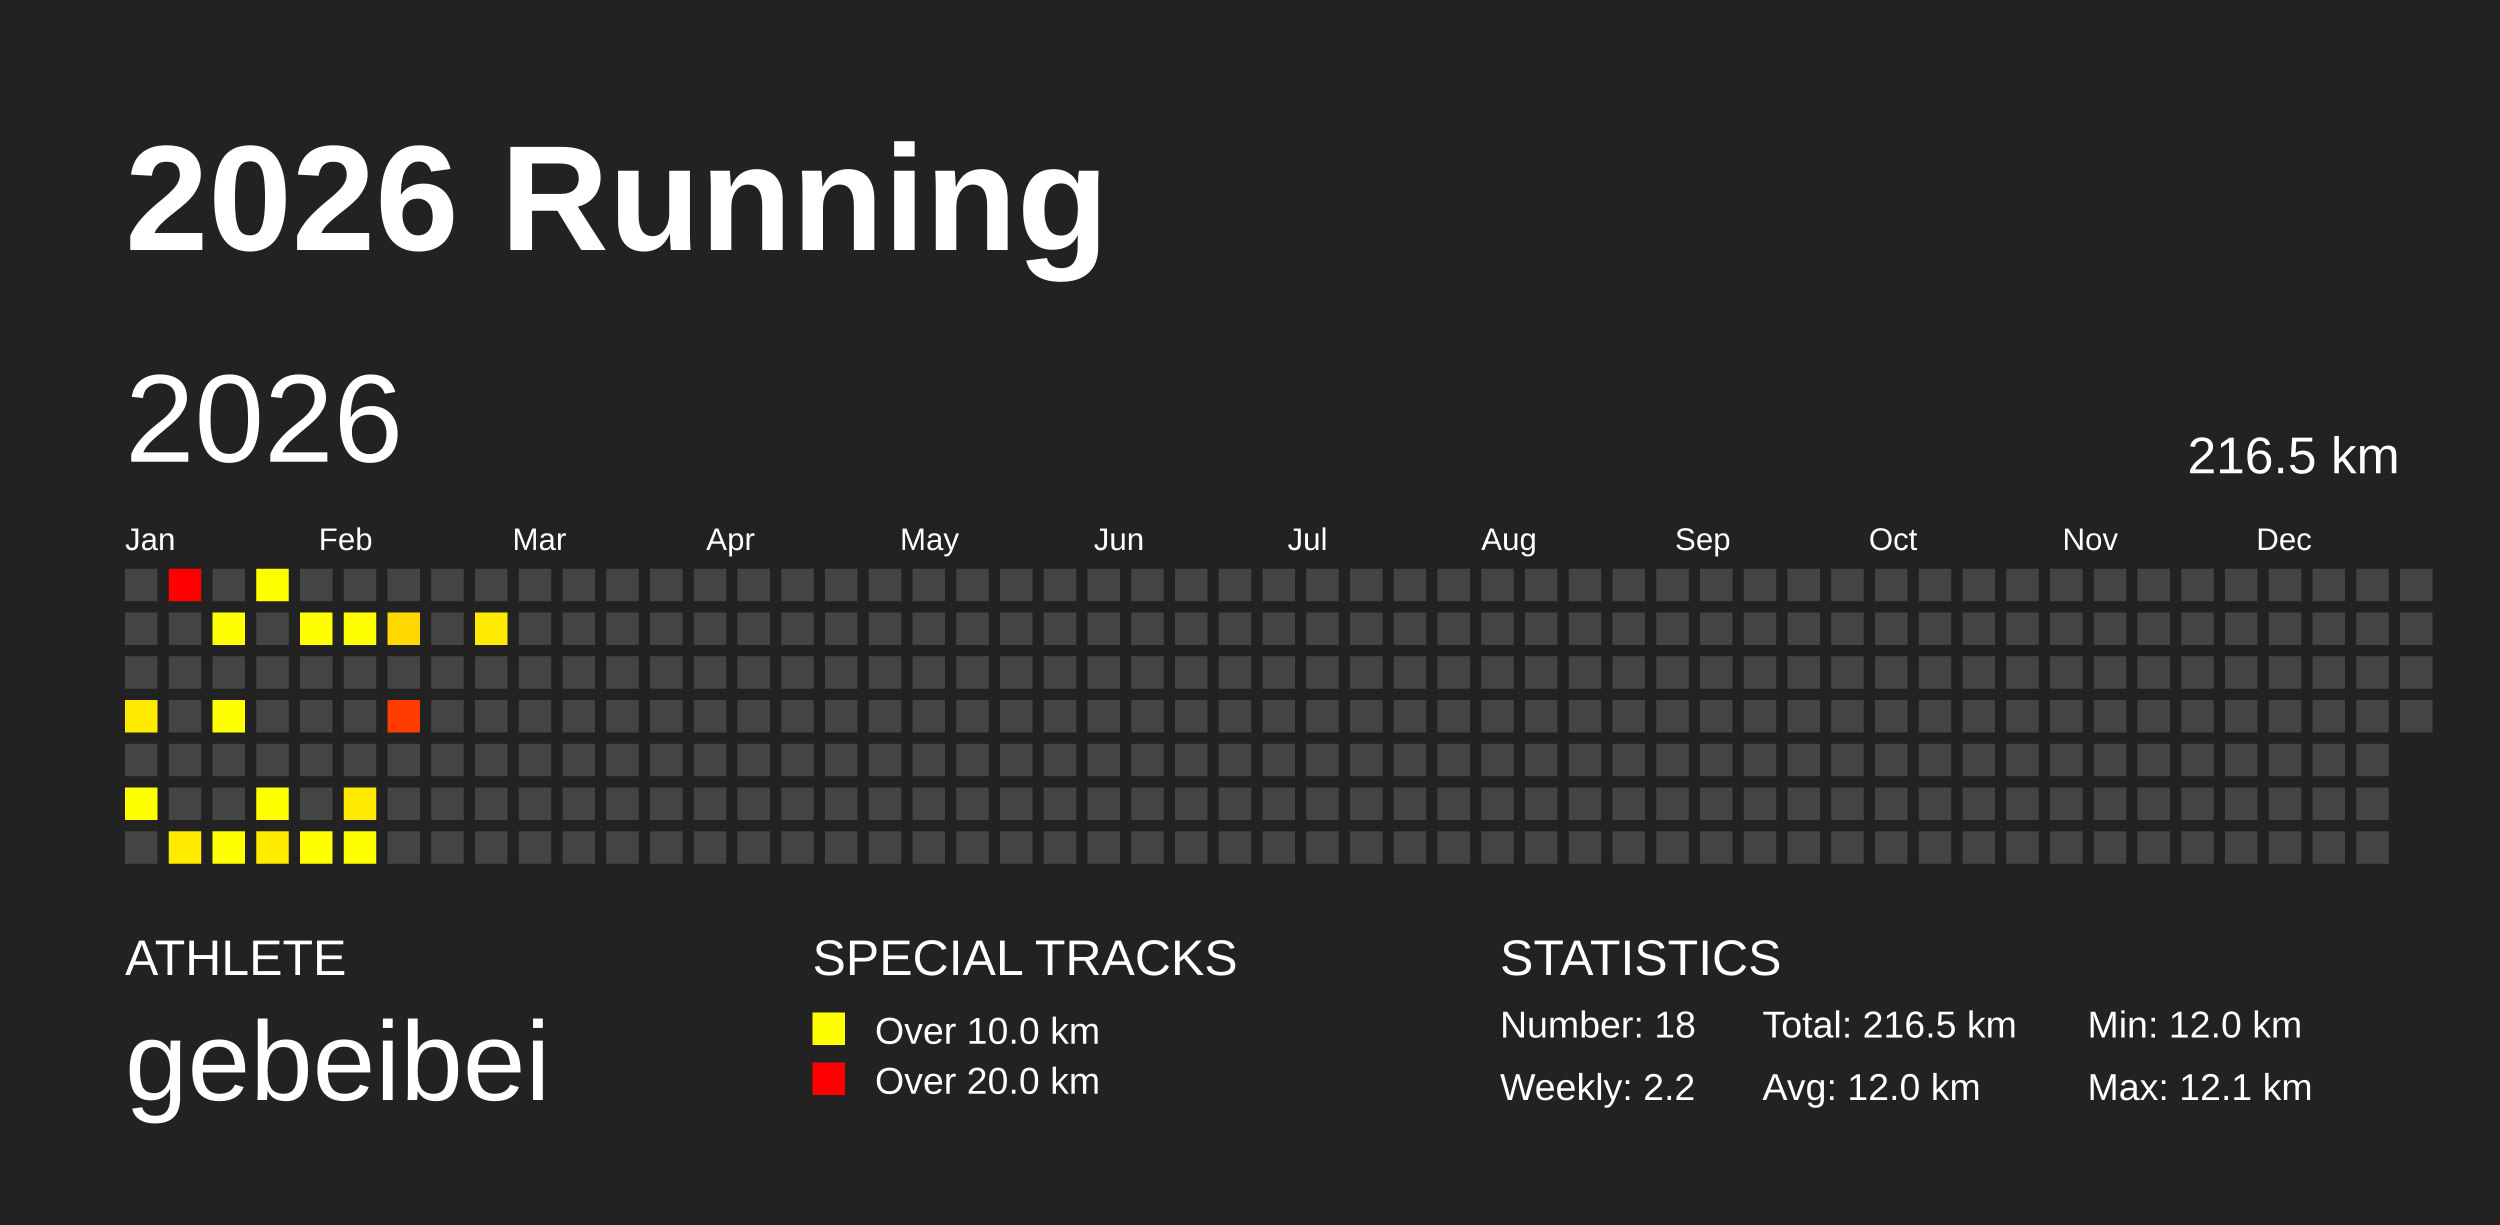
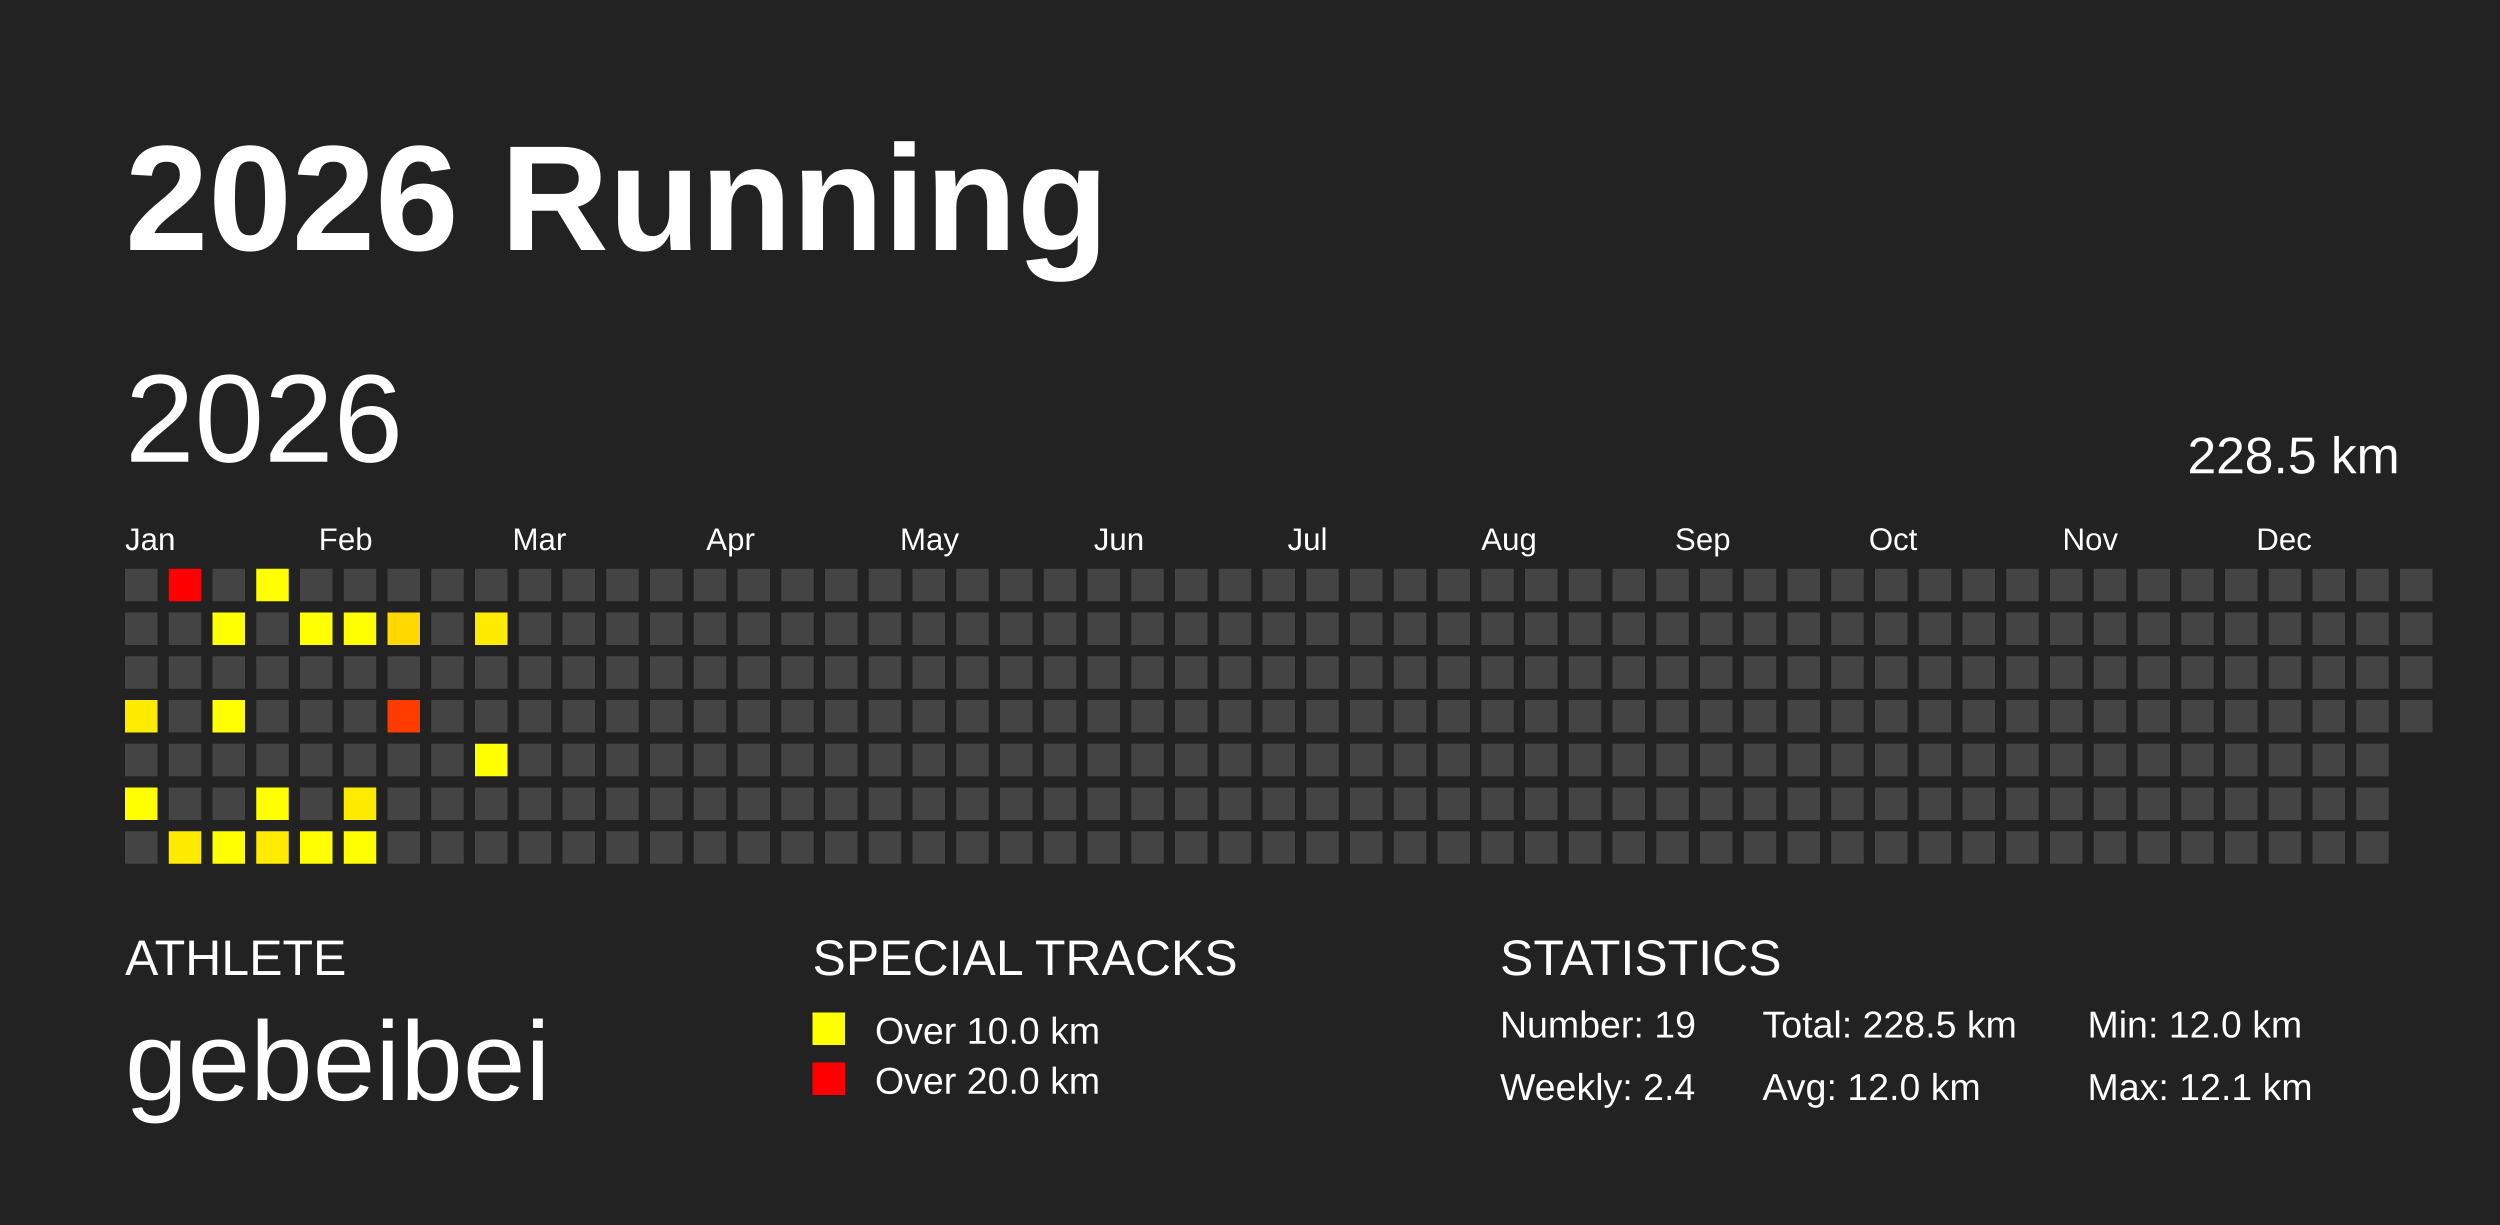
<svg xmlns="http://www.w3.org/2000/svg" baseProfile="full" height="98mm" version="1.1" viewBox="0,0,200,98" width="200mm">
  <defs />
  <rect fill="#222222" height="98" width="200" x="0" y="0" />
  <text fill="#FFFFFF" style="font-size:12px; font-family:Arial; font-weight:bold;" x="10" y="20">2026 Running</text>
  <text fill="#FFFFFF" style="font-size:4px; font-family:Arial" x="10" y="78">ATHLETE</text>
  <text fill="#FFFFFF" style="font-size:9px; font-family:Arial" x="10" y="88">gebeibei</text>
  <text fill="#FFFFFF" style="font-size:4px; font-family:Arial" x="65" y="78">SPECIAL TRACKS</text>
  <rect fill="yellow" height="2.6" width="2.6" x="65" y="81" />
  <text fill="#FFFFFF" style="font-size:3px; font-family:Arial" x="70" y="83.5">Over 10.0 km</text>
  <rect fill="red" height="2.6" width="2.6" x="65" y="85" />
  <text fill="#FFFFFF" style="font-size:3px; font-family:Arial" x="70" y="87.5">Over 20.0 km</text>
  <text fill="#FFFFFF" style="font-size:4px; font-family:Arial" x="120" y="78">STATISTICS</text>
-   <text fill="#FFFFFF" style="font-size:3px; font-family:Arial" x="120" y="83">Number: 18</text>
-   <text fill="#FFFFFF" style="font-size:3px; font-family:Arial" x="120" y="88">Weekly: 2.2</text>
-   <text fill="#FFFFFF" style="font-size:3px; font-family:Arial" x="141" y="83">Total: 216.5 km</text>
+   <text fill="#FFFFFF" style="font-size:3px; font-family:Arial" x="120" y="83">Number: 19</text>
+   <text fill="#FFFFFF" style="font-size:3px; font-family:Arial" x="120" y="88">Weekly: 2.4</text>
+   <text fill="#FFFFFF" style="font-size:3px; font-family:Arial" x="141" y="83">Total: 228.5 km</text>
  <text fill="#FFFFFF" style="font-size:3px; font-family:Arial" x="141" y="88">Avg: 12.0 km</text>
  <text fill="#FFFFFF" style="font-size:3px; font-family:Arial" x="167" y="83">Min: 12.0 km</text>
  <text fill="#FFFFFF" style="font-size:3px; font-family:Arial" x="167" y="88">Max: 12.1 km</text>
  <text dominant-baseline="hanging" fill="#FFFFFF" style="font-size:10.0px; font-family:Arial;" x="10" y="30">2026</text>
-   <text dominant-baseline="hanging" fill="#FFFFFF" style="font-size:4.125px; font-family:Arial;" x="175" y="35">216.5 km</text>
+   <text dominant-baseline="hanging" fill="#FFFFFF" style="font-size:4.125px; font-family:Arial;" x="175" y="35">228.5 km</text>
  <text fill="#FFFFFF" style="font-size:2.5px; font-family:Arial" x="10.0" y="44">Jan</text>
  <text fill="#FFFFFF" style="font-size:2.5px; font-family:Arial" x="25.5" y="44">Feb</text>
  <text fill="#FFFFFF" style="font-size:2.5px; font-family:Arial" x="41.0" y="44">Mar</text>
  <text fill="#FFFFFF" style="font-size:2.5px; font-family:Arial" x="56.5" y="44">Apr</text>
  <text fill="#FFFFFF" style="font-size:2.5px; font-family:Arial" x="72.0" y="44">May</text>
  <text fill="#FFFFFF" style="font-size:2.5px; font-family:Arial" x="87.5" y="44">Jun</text>
  <text fill="#FFFFFF" style="font-size:2.5px; font-family:Arial" x="103.0" y="44">Jul</text>
  <text fill="#FFFFFF" style="font-size:2.5px; font-family:Arial" x="118.5" y="44">Aug</text>
  <text fill="#FFFFFF" style="font-size:2.5px; font-family:Arial" x="134.0" y="44">Sep</text>
  <text fill="#FFFFFF" style="font-size:2.5px; font-family:Arial" x="149.5" y="44">Oct</text>
  <text fill="#FFFFFF" style="font-size:2.5px; font-family:Arial" x="165.0" y="44">Nov</text>
  <text fill="#FFFFFF" style="font-size:2.5px; font-family:Arial" x="180.5" y="44">Dec</text>
  <rect fill="#444444" height="2.6" width="2.6" x="10.0" y="45.5" />
  <rect fill="#444444" height="2.6" width="2.6" x="10.0" y="49.0" />
  <rect fill="#444444" height="2.6" width="2.6" x="10.0" y="52.5" />
  <rect fill="#ffeb00" height="2.6" width="2.6" x="10.0" y="56.0" />
  <rect fill="#444444" height="2.6" width="2.6" x="10.0" y="59.5" />
  <rect fill="#ffff00" height="2.6" width="2.6" x="10.0" y="63.0" />
  <rect fill="#444444" height="2.6" width="2.6" x="10.0" y="66.5" />
  <rect fill="#ff0000" height="2.6" width="2.6" x="13.5" y="45.5" />
  <rect fill="#444444" height="2.6" width="2.6" x="13.5" y="49.0" />
  <rect fill="#444444" height="2.6" width="2.6" x="13.5" y="52.5" />
  <rect fill="#444444" height="2.6" width="2.6" x="13.5" y="56.0" />
  <rect fill="#444444" height="2.6" width="2.6" x="13.5" y="59.5" />
  <rect fill="#444444" height="2.6" width="2.6" x="13.5" y="63.0" />
  <rect fill="#ffeb00" height="2.6" width="2.6" x="13.5" y="66.5" />
  <rect fill="#444444" height="2.6" width="2.6" x="17.0" y="45.5" />
  <rect fill="#ffff00" height="2.6" width="2.6" x="17.0" y="49.0" />
  <rect fill="#444444" height="2.6" width="2.6" x="17.0" y="52.5" />
  <rect fill="#ffff00" height="2.6" width="2.6" x="17.0" y="56.0" />
  <rect fill="#444444" height="2.6" width="2.6" x="17.0" y="59.5" />
  <rect fill="#444444" height="2.6" width="2.6" x="17.0" y="63.0" />
  <rect fill="#ffff00" height="2.6" width="2.6" x="17.0" y="66.5" />
  <rect fill="#ffff00" height="2.6" width="2.6" x="20.5" y="45.5" />
  <rect fill="#444444" height="2.6" width="2.6" x="20.5" y="49.0" />
  <rect fill="#444444" height="2.6" width="2.6" x="20.5" y="52.5" />
  <rect fill="#444444" height="2.6" width="2.6" x="20.5" y="56.0" />
  <rect fill="#444444" height="2.6" width="2.6" x="20.5" y="59.5" />
  <rect fill="#ffff00" height="2.6" width="2.6" x="20.5" y="63.0" />
  <rect fill="#ffeb00" height="2.6" width="2.6" x="20.5" y="66.5" />
  <rect fill="#444444" height="2.6" width="2.6" x="24.0" y="45.5" />
  <rect fill="#ffff00" height="2.6" width="2.6" x="24.0" y="49.0" />
  <rect fill="#444444" height="2.6" width="2.6" x="24.0" y="52.5" />
  <rect fill="#444444" height="2.6" width="2.6" x="24.0" y="56.0" />
  <rect fill="#444444" height="2.6" width="2.6" x="24.0" y="59.5" />
  <rect fill="#444444" height="2.6" width="2.6" x="24.0" y="63.0" />
  <rect fill="#ffff00" height="2.6" width="2.6" x="24.0" y="66.5" />
  <rect fill="#444444" height="2.6" width="2.6" x="27.5" y="45.5" />
  <rect fill="#ffff00" height="2.6" width="2.6" x="27.5" y="49.0" />
  <rect fill="#444444" height="2.6" width="2.6" x="27.5" y="52.5" />
  <rect fill="#444444" height="2.6" width="2.6" x="27.5" y="56.0" />
  <rect fill="#444444" height="2.6" width="2.6" x="27.5" y="59.5" />
  <rect fill="#ffeb00" height="2.6" width="2.6" x="27.5" y="63.0" />
  <rect fill="#ffff00" height="2.6" width="2.6" x="27.5" y="66.5" />
  <rect fill="#444444" height="2.6" width="2.6" x="31.0" y="45.5" />
  <rect fill="#ffd800" height="2.6" width="2.6" x="31.0" y="49.0" />
  <rect fill="#444444" height="2.6" width="2.6" x="31.0" y="52.5" />
  <rect fill="#ff3b00" height="2.6" width="2.6" x="31.0" y="56.0" />
  <rect fill="#444444" height="2.6" width="2.6" x="31.0" y="59.5" />
  <rect fill="#444444" height="2.6" width="2.6" x="31.0" y="63.0" />
  <rect fill="#444444" height="2.6" width="2.6" x="31.0" y="66.5" />
  <rect fill="#444444" height="2.6" width="2.6" x="34.5" y="45.5" />
  <rect fill="#444444" height="2.6" width="2.6" x="34.5" y="49.0" />
  <rect fill="#444444" height="2.6" width="2.6" x="34.5" y="52.5" />
  <rect fill="#444444" height="2.6" width="2.6" x="34.5" y="56.0" />
  <rect fill="#444444" height="2.6" width="2.6" x="34.5" y="59.5" />
  <rect fill="#444444" height="2.6" width="2.6" x="34.5" y="63.0" />
  <rect fill="#444444" height="2.6" width="2.6" x="34.5" y="66.5" />
  <rect fill="#444444" height="2.6" width="2.6" x="38.0" y="45.5" />
  <rect fill="#ffeb00" height="2.6" width="2.6" x="38.0" y="49.0" />
  <rect fill="#444444" height="2.6" width="2.6" x="38.0" y="52.5" />
  <rect fill="#444444" height="2.6" width="2.6" x="38.0" y="56.0" />
-   <rect fill="#444444" height="2.6" width="2.6" x="38.0" y="59.5" />
+   <rect fill="#ffff00" height="2.6" width="2.6" x="38.0" y="59.5" />
  <rect fill="#444444" height="2.6" width="2.6" x="38.0" y="63.0" />
  <rect fill="#444444" height="2.6" width="2.6" x="38.0" y="66.5" />
  <rect fill="#444444" height="2.6" width="2.6" x="41.5" y="45.5" />
  <rect fill="#444444" height="2.6" width="2.6" x="41.5" y="49.0" />
  <rect fill="#444444" height="2.6" width="2.6" x="41.5" y="52.5" />
  <rect fill="#444444" height="2.6" width="2.6" x="41.5" y="56.0" />
  <rect fill="#444444" height="2.6" width="2.6" x="41.5" y="59.5" />
  <rect fill="#444444" height="2.6" width="2.6" x="41.5" y="63.0" />
  <rect fill="#444444" height="2.6" width="2.6" x="41.5" y="66.5" />
  <rect fill="#444444" height="2.6" width="2.6" x="45.0" y="45.5" />
  <rect fill="#444444" height="2.6" width="2.6" x="45.0" y="49.0" />
  <rect fill="#444444" height="2.6" width="2.6" x="45.0" y="52.5" />
  <rect fill="#444444" height="2.6" width="2.6" x="45.0" y="56.0" />
  <rect fill="#444444" height="2.6" width="2.6" x="45.0" y="59.5" />
  <rect fill="#444444" height="2.6" width="2.6" x="45.0" y="63.0" />
  <rect fill="#444444" height="2.6" width="2.6" x="45.0" y="66.5" />
  <rect fill="#444444" height="2.6" width="2.6" x="48.5" y="45.5" />
  <rect fill="#444444" height="2.6" width="2.6" x="48.5" y="49.0" />
  <rect fill="#444444" height="2.6" width="2.6" x="48.5" y="52.5" />
  <rect fill="#444444" height="2.6" width="2.6" x="48.5" y="56.0" />
  <rect fill="#444444" height="2.6" width="2.6" x="48.5" y="59.5" />
  <rect fill="#444444" height="2.6" width="2.6" x="48.5" y="63.0" />
  <rect fill="#444444" height="2.6" width="2.6" x="48.5" y="66.5" />
  <rect fill="#444444" height="2.6" width="2.6" x="52.0" y="45.5" />
  <rect fill="#444444" height="2.6" width="2.6" x="52.0" y="49.0" />
  <rect fill="#444444" height="2.6" width="2.6" x="52.0" y="52.5" />
  <rect fill="#444444" height="2.6" width="2.6" x="52.0" y="56.0" />
  <rect fill="#444444" height="2.6" width="2.6" x="52.0" y="59.5" />
  <rect fill="#444444" height="2.6" width="2.6" x="52.0" y="63.0" />
  <rect fill="#444444" height="2.6" width="2.6" x="52.0" y="66.5" />
  <rect fill="#444444" height="2.6" width="2.6" x="55.5" y="45.5" />
  <rect fill="#444444" height="2.6" width="2.6" x="55.5" y="49.0" />
  <rect fill="#444444" height="2.6" width="2.6" x="55.5" y="52.5" />
  <rect fill="#444444" height="2.6" width="2.6" x="55.5" y="56.0" />
  <rect fill="#444444" height="2.6" width="2.6" x="55.5" y="59.5" />
  <rect fill="#444444" height="2.6" width="2.6" x="55.5" y="63.0" />
  <rect fill="#444444" height="2.6" width="2.6" x="55.5" y="66.5" />
  <rect fill="#444444" height="2.6" width="2.6" x="59.0" y="45.5" />
  <rect fill="#444444" height="2.6" width="2.6" x="59.0" y="49.0" />
  <rect fill="#444444" height="2.6" width="2.6" x="59.0" y="52.5" />
  <rect fill="#444444" height="2.6" width="2.6" x="59.0" y="56.0" />
  <rect fill="#444444" height="2.6" width="2.6" x="59.0" y="59.5" />
  <rect fill="#444444" height="2.6" width="2.6" x="59.0" y="63.0" />
  <rect fill="#444444" height="2.6" width="2.6" x="59.0" y="66.5" />
  <rect fill="#444444" height="2.6" width="2.6" x="62.5" y="45.5" />
  <rect fill="#444444" height="2.6" width="2.6" x="62.5" y="49.0" />
  <rect fill="#444444" height="2.6" width="2.6" x="62.5" y="52.5" />
  <rect fill="#444444" height="2.6" width="2.6" x="62.5" y="56.0" />
  <rect fill="#444444" height="2.6" width="2.6" x="62.5" y="59.5" />
  <rect fill="#444444" height="2.6" width="2.6" x="62.5" y="63.0" />
  <rect fill="#444444" height="2.6" width="2.6" x="62.5" y="66.5" />
  <rect fill="#444444" height="2.6" width="2.6" x="66.0" y="45.5" />
  <rect fill="#444444" height="2.6" width="2.6" x="66.0" y="49.0" />
  <rect fill="#444444" height="2.6" width="2.6" x="66.0" y="52.5" />
  <rect fill="#444444" height="2.6" width="2.6" x="66.0" y="56.0" />
  <rect fill="#444444" height="2.6" width="2.6" x="66.0" y="59.5" />
  <rect fill="#444444" height="2.6" width="2.6" x="66.0" y="63.0" />
  <rect fill="#444444" height="2.6" width="2.6" x="66.0" y="66.5" />
  <rect fill="#444444" height="2.6" width="2.6" x="69.5" y="45.5" />
  <rect fill="#444444" height="2.6" width="2.6" x="69.5" y="49.0" />
  <rect fill="#444444" height="2.6" width="2.6" x="69.5" y="52.5" />
  <rect fill="#444444" height="2.6" width="2.6" x="69.5" y="56.0" />
  <rect fill="#444444" height="2.6" width="2.6" x="69.5" y="59.5" />
  <rect fill="#444444" height="2.6" width="2.6" x="69.5" y="63.0" />
  <rect fill="#444444" height="2.6" width="2.6" x="69.5" y="66.5" />
  <rect fill="#444444" height="2.6" width="2.6" x="73.0" y="45.5" />
  <rect fill="#444444" height="2.6" width="2.6" x="73.0" y="49.0" />
  <rect fill="#444444" height="2.6" width="2.6" x="73.0" y="52.5" />
  <rect fill="#444444" height="2.6" width="2.6" x="73.0" y="56.0" />
  <rect fill="#444444" height="2.6" width="2.6" x="73.0" y="59.5" />
  <rect fill="#444444" height="2.6" width="2.6" x="73.0" y="63.0" />
  <rect fill="#444444" height="2.6" width="2.6" x="73.0" y="66.5" />
  <rect fill="#444444" height="2.6" width="2.6" x="76.5" y="45.5" />
  <rect fill="#444444" height="2.6" width="2.6" x="76.5" y="49.0" />
  <rect fill="#444444" height="2.6" width="2.6" x="76.5" y="52.5" />
  <rect fill="#444444" height="2.6" width="2.6" x="76.5" y="56.0" />
  <rect fill="#444444" height="2.6" width="2.6" x="76.5" y="59.5" />
  <rect fill="#444444" height="2.6" width="2.6" x="76.5" y="63.0" />
  <rect fill="#444444" height="2.6" width="2.6" x="76.5" y="66.5" />
  <rect fill="#444444" height="2.6" width="2.6" x="80.0" y="45.5" />
  <rect fill="#444444" height="2.6" width="2.6" x="80.0" y="49.0" />
  <rect fill="#444444" height="2.6" width="2.6" x="80.0" y="52.5" />
  <rect fill="#444444" height="2.6" width="2.6" x="80.0" y="56.0" />
  <rect fill="#444444" height="2.6" width="2.6" x="80.0" y="59.5" />
  <rect fill="#444444" height="2.6" width="2.6" x="80.0" y="63.0" />
  <rect fill="#444444" height="2.6" width="2.6" x="80.0" y="66.5" />
  <rect fill="#444444" height="2.6" width="2.6" x="83.5" y="45.5" />
  <rect fill="#444444" height="2.6" width="2.6" x="83.5" y="49.0" />
  <rect fill="#444444" height="2.6" width="2.6" x="83.5" y="52.5" />
  <rect fill="#444444" height="2.6" width="2.6" x="83.5" y="56.0" />
  <rect fill="#444444" height="2.6" width="2.6" x="83.5" y="59.5" />
  <rect fill="#444444" height="2.6" width="2.6" x="83.5" y="63.0" />
  <rect fill="#444444" height="2.6" width="2.6" x="83.5" y="66.5" />
  <rect fill="#444444" height="2.6" width="2.6" x="87.0" y="45.5" />
  <rect fill="#444444" height="2.6" width="2.6" x="87.0" y="49.0" />
  <rect fill="#444444" height="2.6" width="2.6" x="87.0" y="52.5" />
  <rect fill="#444444" height="2.6" width="2.6" x="87.0" y="56.0" />
  <rect fill="#444444" height="2.6" width="2.6" x="87.0" y="59.5" />
  <rect fill="#444444" height="2.6" width="2.6" x="87.0" y="63.0" />
  <rect fill="#444444" height="2.6" width="2.6" x="87.0" y="66.5" />
  <rect fill="#444444" height="2.6" width="2.6" x="90.5" y="45.5" />
  <rect fill="#444444" height="2.6" width="2.6" x="90.5" y="49.0" />
  <rect fill="#444444" height="2.6" width="2.6" x="90.5" y="52.5" />
  <rect fill="#444444" height="2.6" width="2.6" x="90.5" y="56.0" />
  <rect fill="#444444" height="2.6" width="2.6" x="90.5" y="59.5" />
  <rect fill="#444444" height="2.6" width="2.6" x="90.5" y="63.0" />
  <rect fill="#444444" height="2.6" width="2.6" x="90.5" y="66.5" />
  <rect fill="#444444" height="2.6" width="2.6" x="94.0" y="45.5" />
  <rect fill="#444444" height="2.6" width="2.6" x="94.0" y="49.0" />
  <rect fill="#444444" height="2.6" width="2.6" x="94.0" y="52.5" />
  <rect fill="#444444" height="2.6" width="2.6" x="94.0" y="56.0" />
  <rect fill="#444444" height="2.6" width="2.6" x="94.0" y="59.5" />
  <rect fill="#444444" height="2.6" width="2.6" x="94.0" y="63.0" />
  <rect fill="#444444" height="2.6" width="2.6" x="94.0" y="66.5" />
  <rect fill="#444444" height="2.6" width="2.6" x="97.5" y="45.5" />
  <rect fill="#444444" height="2.6" width="2.6" x="97.5" y="49.0" />
  <rect fill="#444444" height="2.6" width="2.6" x="97.5" y="52.5" />
  <rect fill="#444444" height="2.6" width="2.6" x="97.5" y="56.0" />
  <rect fill="#444444" height="2.6" width="2.6" x="97.5" y="59.5" />
  <rect fill="#444444" height="2.6" width="2.6" x="97.5" y="63.0" />
  <rect fill="#444444" height="2.6" width="2.6" x="97.5" y="66.5" />
  <rect fill="#444444" height="2.6" width="2.6" x="101.0" y="45.5" />
  <rect fill="#444444" height="2.6" width="2.6" x="101.0" y="49.0" />
  <rect fill="#444444" height="2.6" width="2.6" x="101.0" y="52.5" />
  <rect fill="#444444" height="2.6" width="2.6" x="101.0" y="56.0" />
  <rect fill="#444444" height="2.6" width="2.6" x="101.0" y="59.5" />
  <rect fill="#444444" height="2.6" width="2.6" x="101.0" y="63.0" />
  <rect fill="#444444" height="2.6" width="2.6" x="101.0" y="66.5" />
  <rect fill="#444444" height="2.6" width="2.6" x="104.5" y="45.5" />
  <rect fill="#444444" height="2.6" width="2.6" x="104.5" y="49.0" />
  <rect fill="#444444" height="2.6" width="2.6" x="104.5" y="52.5" />
  <rect fill="#444444" height="2.6" width="2.6" x="104.5" y="56.0" />
  <rect fill="#444444" height="2.6" width="2.6" x="104.5" y="59.5" />
  <rect fill="#444444" height="2.6" width="2.6" x="104.5" y="63.0" />
  <rect fill="#444444" height="2.6" width="2.6" x="104.5" y="66.5" />
  <rect fill="#444444" height="2.6" width="2.6" x="108.0" y="45.5" />
  <rect fill="#444444" height="2.6" width="2.6" x="108.0" y="49.0" />
  <rect fill="#444444" height="2.6" width="2.6" x="108.0" y="52.5" />
  <rect fill="#444444" height="2.6" width="2.6" x="108.0" y="56.0" />
  <rect fill="#444444" height="2.6" width="2.6" x="108.0" y="59.5" />
  <rect fill="#444444" height="2.6" width="2.6" x="108.0" y="63.0" />
  <rect fill="#444444" height="2.6" width="2.6" x="108.0" y="66.5" />
  <rect fill="#444444" height="2.6" width="2.6" x="111.5" y="45.5" />
  <rect fill="#444444" height="2.6" width="2.6" x="111.5" y="49.0" />
  <rect fill="#444444" height="2.6" width="2.6" x="111.5" y="52.5" />
  <rect fill="#444444" height="2.6" width="2.6" x="111.5" y="56.0" />
  <rect fill="#444444" height="2.6" width="2.6" x="111.5" y="59.5" />
  <rect fill="#444444" height="2.6" width="2.6" x="111.5" y="63.0" />
  <rect fill="#444444" height="2.6" width="2.6" x="111.5" y="66.5" />
  <rect fill="#444444" height="2.6" width="2.6" x="115.0" y="45.5" />
  <rect fill="#444444" height="2.6" width="2.6" x="115.0" y="49.0" />
  <rect fill="#444444" height="2.6" width="2.6" x="115.0" y="52.5" />
  <rect fill="#444444" height="2.6" width="2.6" x="115.0" y="56.0" />
  <rect fill="#444444" height="2.6" width="2.6" x="115.0" y="59.5" />
  <rect fill="#444444" height="2.6" width="2.6" x="115.0" y="63.0" />
  <rect fill="#444444" height="2.6" width="2.6" x="115.0" y="66.5" />
  <rect fill="#444444" height="2.6" width="2.6" x="118.5" y="45.5" />
  <rect fill="#444444" height="2.6" width="2.6" x="118.5" y="49.0" />
  <rect fill="#444444" height="2.6" width="2.6" x="118.5" y="52.5" />
  <rect fill="#444444" height="2.6" width="2.6" x="118.5" y="56.0" />
  <rect fill="#444444" height="2.6" width="2.6" x="118.5" y="59.5" />
  <rect fill="#444444" height="2.6" width="2.6" x="118.5" y="63.0" />
  <rect fill="#444444" height="2.6" width="2.6" x="118.5" y="66.5" />
  <rect fill="#444444" height="2.6" width="2.6" x="122.0" y="45.5" />
  <rect fill="#444444" height="2.6" width="2.6" x="122.0" y="49.0" />
  <rect fill="#444444" height="2.6" width="2.6" x="122.0" y="52.5" />
  <rect fill="#444444" height="2.6" width="2.6" x="122.0" y="56.0" />
  <rect fill="#444444" height="2.6" width="2.6" x="122.0" y="59.5" />
  <rect fill="#444444" height="2.6" width="2.6" x="122.0" y="63.0" />
  <rect fill="#444444" height="2.6" width="2.6" x="122.0" y="66.5" />
  <rect fill="#444444" height="2.6" width="2.6" x="125.5" y="45.5" />
  <rect fill="#444444" height="2.6" width="2.6" x="125.5" y="49.0" />
  <rect fill="#444444" height="2.6" width="2.6" x="125.5" y="52.5" />
  <rect fill="#444444" height="2.6" width="2.6" x="125.5" y="56.0" />
  <rect fill="#444444" height="2.6" width="2.6" x="125.5" y="59.5" />
  <rect fill="#444444" height="2.6" width="2.6" x="125.5" y="63.0" />
  <rect fill="#444444" height="2.6" width="2.6" x="125.5" y="66.5" />
  <rect fill="#444444" height="2.6" width="2.6" x="129.0" y="45.5" />
  <rect fill="#444444" height="2.6" width="2.6" x="129.0" y="49.0" />
  <rect fill="#444444" height="2.6" width="2.6" x="129.0" y="52.5" />
  <rect fill="#444444" height="2.6" width="2.6" x="129.0" y="56.0" />
  <rect fill="#444444" height="2.6" width="2.6" x="129.0" y="59.5" />
  <rect fill="#444444" height="2.6" width="2.6" x="129.0" y="63.0" />
  <rect fill="#444444" height="2.6" width="2.6" x="129.0" y="66.5" />
  <rect fill="#444444" height="2.6" width="2.6" x="132.5" y="45.5" />
  <rect fill="#444444" height="2.6" width="2.6" x="132.5" y="49.0" />
  <rect fill="#444444" height="2.6" width="2.6" x="132.5" y="52.5" />
  <rect fill="#444444" height="2.6" width="2.6" x="132.5" y="56.0" />
  <rect fill="#444444" height="2.6" width="2.6" x="132.5" y="59.5" />
  <rect fill="#444444" height="2.6" width="2.6" x="132.5" y="63.0" />
  <rect fill="#444444" height="2.6" width="2.6" x="132.5" y="66.5" />
  <rect fill="#444444" height="2.6" width="2.6" x="136.0" y="45.5" />
  <rect fill="#444444" height="2.6" width="2.6" x="136.0" y="49.0" />
  <rect fill="#444444" height="2.6" width="2.6" x="136.0" y="52.5" />
  <rect fill="#444444" height="2.6" width="2.6" x="136.0" y="56.0" />
  <rect fill="#444444" height="2.6" width="2.6" x="136.0" y="59.5" />
  <rect fill="#444444" height="2.6" width="2.6" x="136.0" y="63.0" />
  <rect fill="#444444" height="2.6" width="2.6" x="136.0" y="66.5" />
  <rect fill="#444444" height="2.6" width="2.6" x="139.5" y="45.5" />
  <rect fill="#444444" height="2.6" width="2.6" x="139.5" y="49.0" />
  <rect fill="#444444" height="2.6" width="2.6" x="139.5" y="52.5" />
  <rect fill="#444444" height="2.6" width="2.6" x="139.5" y="56.0" />
  <rect fill="#444444" height="2.6" width="2.6" x="139.5" y="59.5" />
  <rect fill="#444444" height="2.6" width="2.6" x="139.5" y="63.0" />
  <rect fill="#444444" height="2.6" width="2.6" x="139.5" y="66.5" />
  <rect fill="#444444" height="2.6" width="2.6" x="143.0" y="45.5" />
  <rect fill="#444444" height="2.6" width="2.6" x="143.0" y="49.0" />
  <rect fill="#444444" height="2.6" width="2.6" x="143.0" y="52.5" />
  <rect fill="#444444" height="2.6" width="2.6" x="143.0" y="56.0" />
  <rect fill="#444444" height="2.6" width="2.6" x="143.0" y="59.5" />
  <rect fill="#444444" height="2.6" width="2.6" x="143.0" y="63.0" />
  <rect fill="#444444" height="2.6" width="2.6" x="143.0" y="66.5" />
  <rect fill="#444444" height="2.6" width="2.6" x="146.5" y="45.5" />
  <rect fill="#444444" height="2.6" width="2.6" x="146.5" y="49.0" />
  <rect fill="#444444" height="2.6" width="2.6" x="146.5" y="52.5" />
  <rect fill="#444444" height="2.6" width="2.6" x="146.5" y="56.0" />
  <rect fill="#444444" height="2.6" width="2.6" x="146.5" y="59.5" />
  <rect fill="#444444" height="2.6" width="2.6" x="146.5" y="63.0" />
  <rect fill="#444444" height="2.6" width="2.6" x="146.5" y="66.5" />
  <rect fill="#444444" height="2.6" width="2.6" x="150.0" y="45.5" />
  <rect fill="#444444" height="2.6" width="2.6" x="150.0" y="49.0" />
  <rect fill="#444444" height="2.6" width="2.6" x="150.0" y="52.5" />
  <rect fill="#444444" height="2.6" width="2.6" x="150.0" y="56.0" />
  <rect fill="#444444" height="2.6" width="2.6" x="150.0" y="59.5" />
  <rect fill="#444444" height="2.6" width="2.6" x="150.0" y="63.0" />
  <rect fill="#444444" height="2.6" width="2.6" x="150.0" y="66.5" />
  <rect fill="#444444" height="2.6" width="2.6" x="153.5" y="45.5" />
  <rect fill="#444444" height="2.6" width="2.6" x="153.5" y="49.0" />
  <rect fill="#444444" height="2.6" width="2.6" x="153.5" y="52.5" />
  <rect fill="#444444" height="2.6" width="2.6" x="153.5" y="56.0" />
  <rect fill="#444444" height="2.6" width="2.6" x="153.5" y="59.5" />
  <rect fill="#444444" height="2.6" width="2.6" x="153.5" y="63.0" />
  <rect fill="#444444" height="2.6" width="2.6" x="153.5" y="66.5" />
  <rect fill="#444444" height="2.6" width="2.6" x="157.0" y="45.5" />
  <rect fill="#444444" height="2.6" width="2.6" x="157.0" y="49.0" />
  <rect fill="#444444" height="2.6" width="2.6" x="157.0" y="52.5" />
  <rect fill="#444444" height="2.6" width="2.6" x="157.0" y="56.0" />
  <rect fill="#444444" height="2.6" width="2.6" x="157.0" y="59.5" />
  <rect fill="#444444" height="2.6" width="2.6" x="157.0" y="63.0" />
  <rect fill="#444444" height="2.6" width="2.6" x="157.0" y="66.5" />
  <rect fill="#444444" height="2.6" width="2.6" x="160.5" y="45.5" />
  <rect fill="#444444" height="2.6" width="2.6" x="160.5" y="49.0" />
  <rect fill="#444444" height="2.6" width="2.6" x="160.5" y="52.5" />
  <rect fill="#444444" height="2.6" width="2.6" x="160.5" y="56.0" />
  <rect fill="#444444" height="2.6" width="2.6" x="160.5" y="59.5" />
  <rect fill="#444444" height="2.6" width="2.6" x="160.5" y="63.0" />
  <rect fill="#444444" height="2.6" width="2.6" x="160.5" y="66.5" />
  <rect fill="#444444" height="2.6" width="2.6" x="164.0" y="45.5" />
  <rect fill="#444444" height="2.6" width="2.6" x="164.0" y="49.0" />
  <rect fill="#444444" height="2.6" width="2.6" x="164.0" y="52.5" />
  <rect fill="#444444" height="2.6" width="2.6" x="164.0" y="56.0" />
  <rect fill="#444444" height="2.6" width="2.6" x="164.0" y="59.5" />
  <rect fill="#444444" height="2.6" width="2.6" x="164.0" y="63.0" />
  <rect fill="#444444" height="2.6" width="2.6" x="164.0" y="66.5" />
  <rect fill="#444444" height="2.6" width="2.6" x="167.5" y="45.5" />
  <rect fill="#444444" height="2.6" width="2.6" x="167.5" y="49.0" />
  <rect fill="#444444" height="2.6" width="2.6" x="167.5" y="52.5" />
  <rect fill="#444444" height="2.6" width="2.6" x="167.5" y="56.0" />
  <rect fill="#444444" height="2.6" width="2.6" x="167.5" y="59.5" />
  <rect fill="#444444" height="2.6" width="2.6" x="167.5" y="63.0" />
  <rect fill="#444444" height="2.6" width="2.6" x="167.5" y="66.5" />
  <rect fill="#444444" height="2.6" width="2.6" x="171.0" y="45.5" />
  <rect fill="#444444" height="2.6" width="2.6" x="171.0" y="49.0" />
  <rect fill="#444444" height="2.6" width="2.6" x="171.0" y="52.5" />
  <rect fill="#444444" height="2.6" width="2.6" x="171.0" y="56.0" />
  <rect fill="#444444" height="2.6" width="2.6" x="171.0" y="59.5" />
  <rect fill="#444444" height="2.6" width="2.6" x="171.0" y="63.0" />
  <rect fill="#444444" height="2.6" width="2.6" x="171.0" y="66.5" />
  <rect fill="#444444" height="2.6" width="2.6" x="174.5" y="45.5" />
  <rect fill="#444444" height="2.6" width="2.6" x="174.5" y="49.0" />
  <rect fill="#444444" height="2.6" width="2.6" x="174.5" y="52.5" />
  <rect fill="#444444" height="2.6" width="2.6" x="174.5" y="56.0" />
  <rect fill="#444444" height="2.6" width="2.6" x="174.5" y="59.5" />
  <rect fill="#444444" height="2.6" width="2.6" x="174.5" y="63.0" />
  <rect fill="#444444" height="2.6" width="2.6" x="174.5" y="66.5" />
  <rect fill="#444444" height="2.6" width="2.6" x="178.0" y="45.5" />
  <rect fill="#444444" height="2.6" width="2.6" x="178.0" y="49.0" />
  <rect fill="#444444" height="2.6" width="2.6" x="178.0" y="52.5" />
  <rect fill="#444444" height="2.6" width="2.6" x="178.0" y="56.0" />
  <rect fill="#444444" height="2.6" width="2.6" x="178.0" y="59.5" />
  <rect fill="#444444" height="2.6" width="2.6" x="178.0" y="63.0" />
  <rect fill="#444444" height="2.6" width="2.6" x="178.0" y="66.5" />
  <rect fill="#444444" height="2.6" width="2.6" x="181.5" y="45.5" />
  <rect fill="#444444" height="2.6" width="2.6" x="181.5" y="49.0" />
  <rect fill="#444444" height="2.6" width="2.6" x="181.5" y="52.5" />
  <rect fill="#444444" height="2.6" width="2.6" x="181.5" y="56.0" />
  <rect fill="#444444" height="2.6" width="2.6" x="181.5" y="59.5" />
  <rect fill="#444444" height="2.6" width="2.6" x="181.5" y="63.0" />
  <rect fill="#444444" height="2.6" width="2.6" x="181.5" y="66.5" />
  <rect fill="#444444" height="2.6" width="2.6" x="185.0" y="45.5" />
  <rect fill="#444444" height="2.6" width="2.6" x="185.0" y="49.0" />
  <rect fill="#444444" height="2.6" width="2.6" x="185.0" y="52.5" />
  <rect fill="#444444" height="2.6" width="2.6" x="185.0" y="56.0" />
  <rect fill="#444444" height="2.6" width="2.6" x="185.0" y="59.5" />
  <rect fill="#444444" height="2.6" width="2.6" x="185.0" y="63.0" />
  <rect fill="#444444" height="2.6" width="2.6" x="185.0" y="66.5" />
  <rect fill="#444444" height="2.6" width="2.6" x="188.5" y="45.5" />
  <rect fill="#444444" height="2.6" width="2.6" x="188.5" y="49.0" />
  <rect fill="#444444" height="2.6" width="2.6" x="188.5" y="52.5" />
  <rect fill="#444444" height="2.6" width="2.6" x="188.5" y="56.0" />
  <rect fill="#444444" height="2.6" width="2.6" x="188.5" y="59.5" />
  <rect fill="#444444" height="2.6" width="2.6" x="188.5" y="63.0" />
  <rect fill="#444444" height="2.6" width="2.6" x="188.5" y="66.5" />
  <rect fill="#444444" height="2.6" width="2.6" x="192.0" y="45.5" />
  <rect fill="#444444" height="2.6" width="2.6" x="192.0" y="49.0" />
  <rect fill="#444444" height="2.6" width="2.6" x="192.0" y="52.5" />
  <rect fill="#444444" height="2.6" width="2.6" x="192.0" y="56.0" />
</svg>
